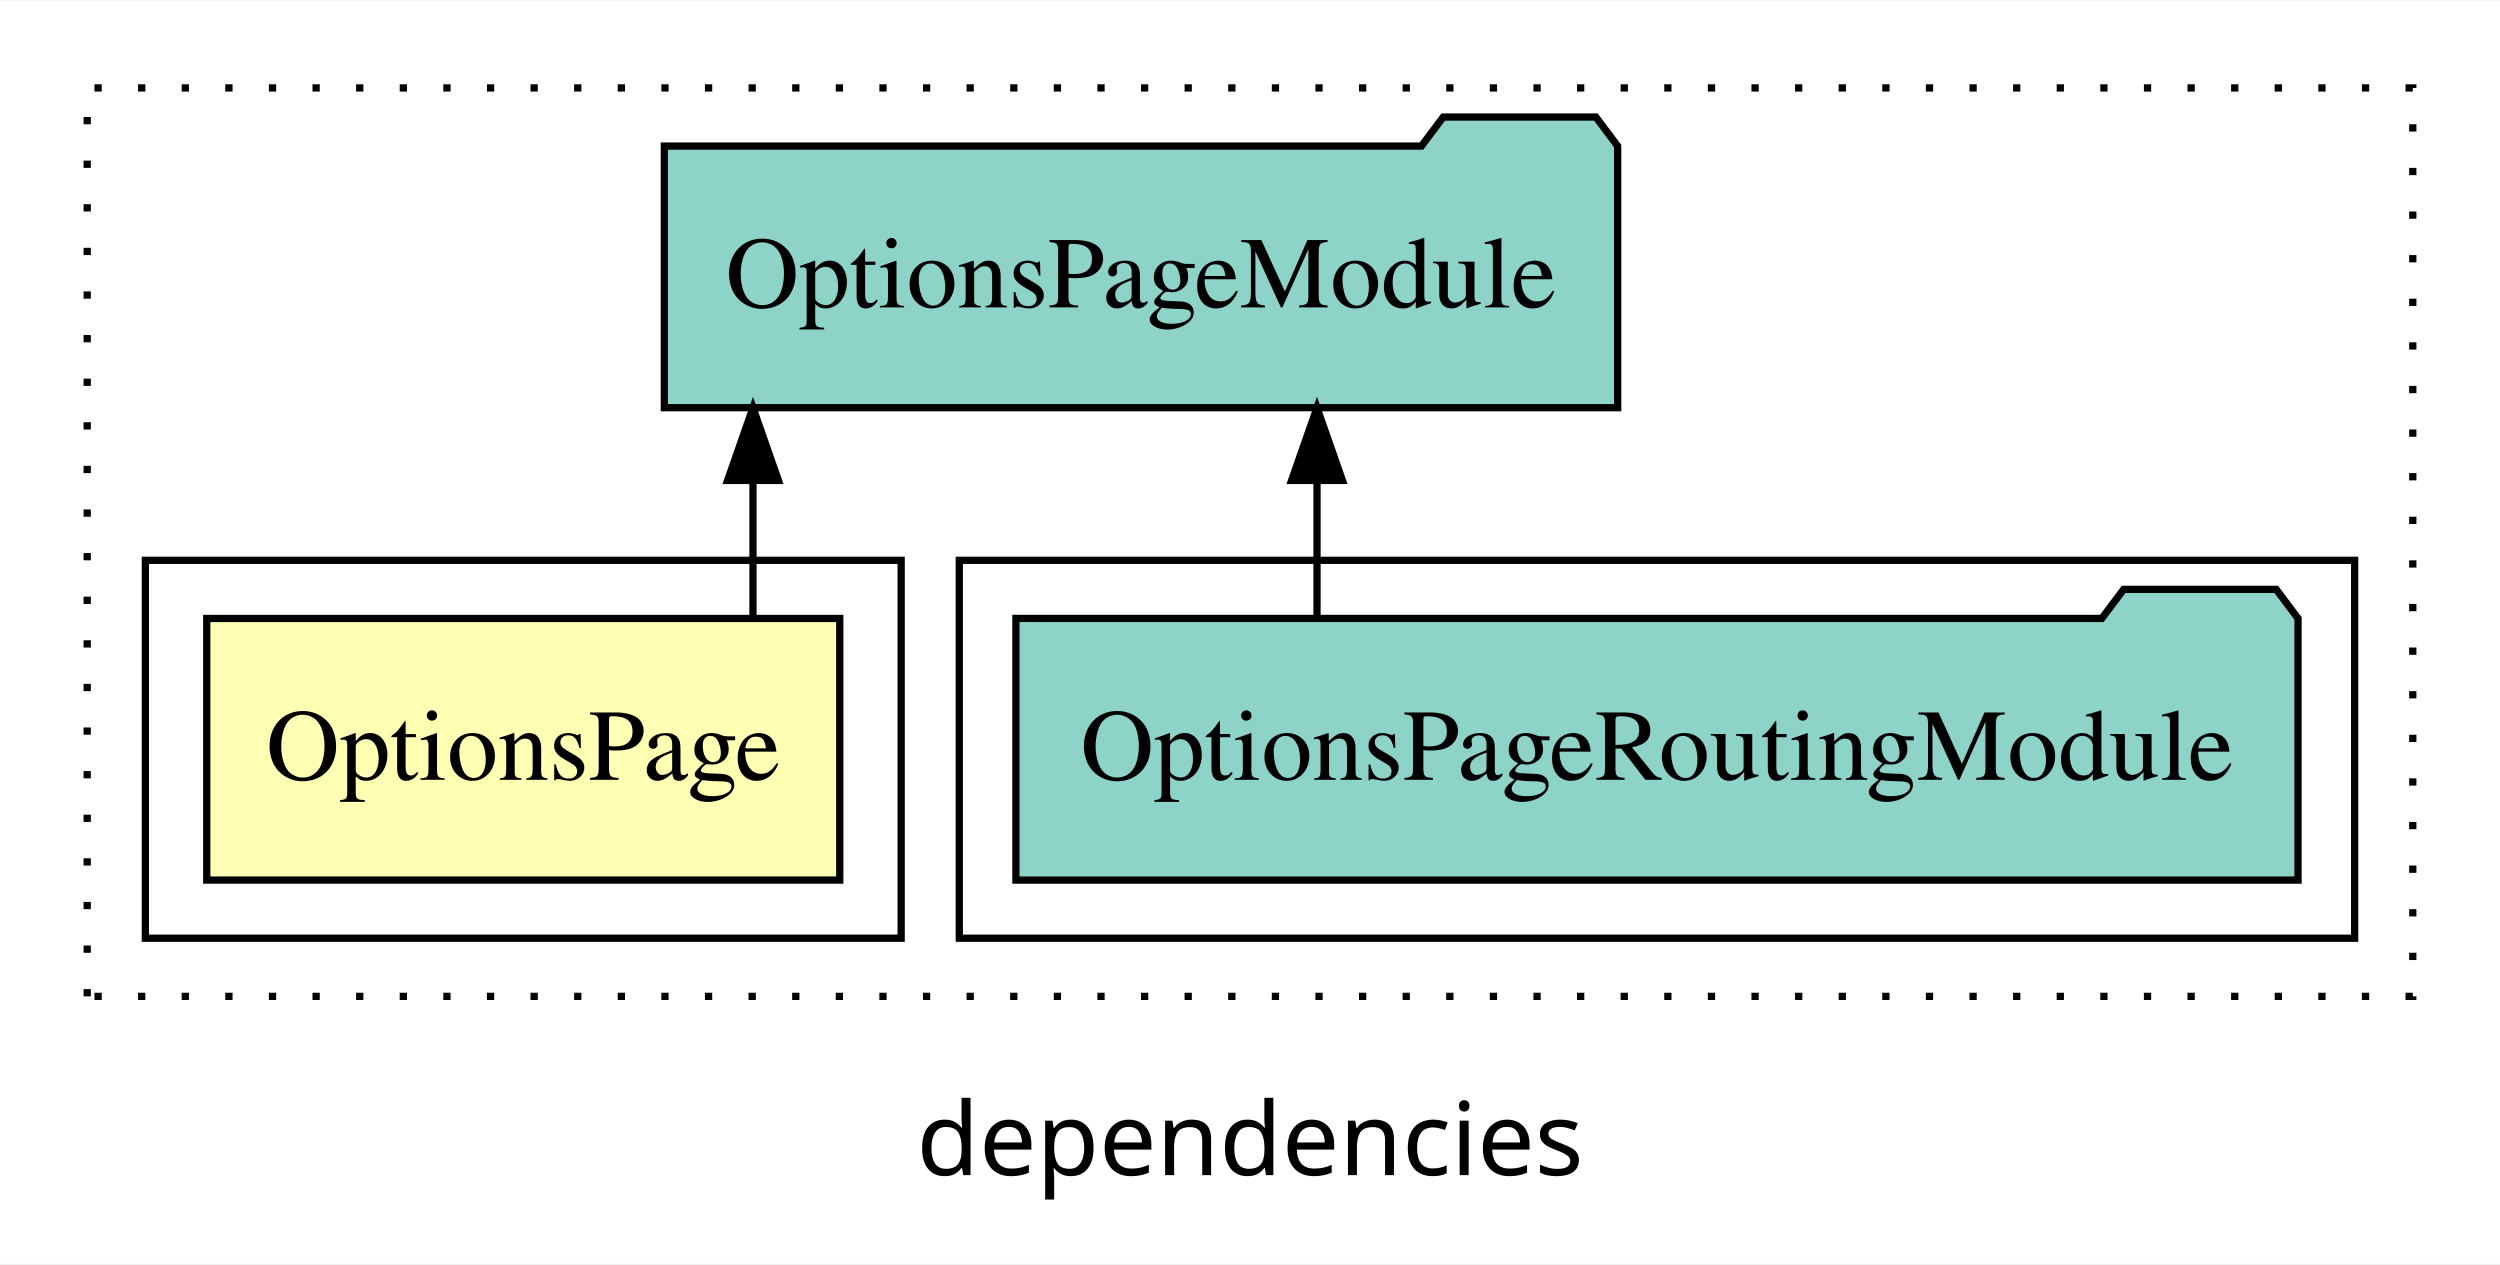
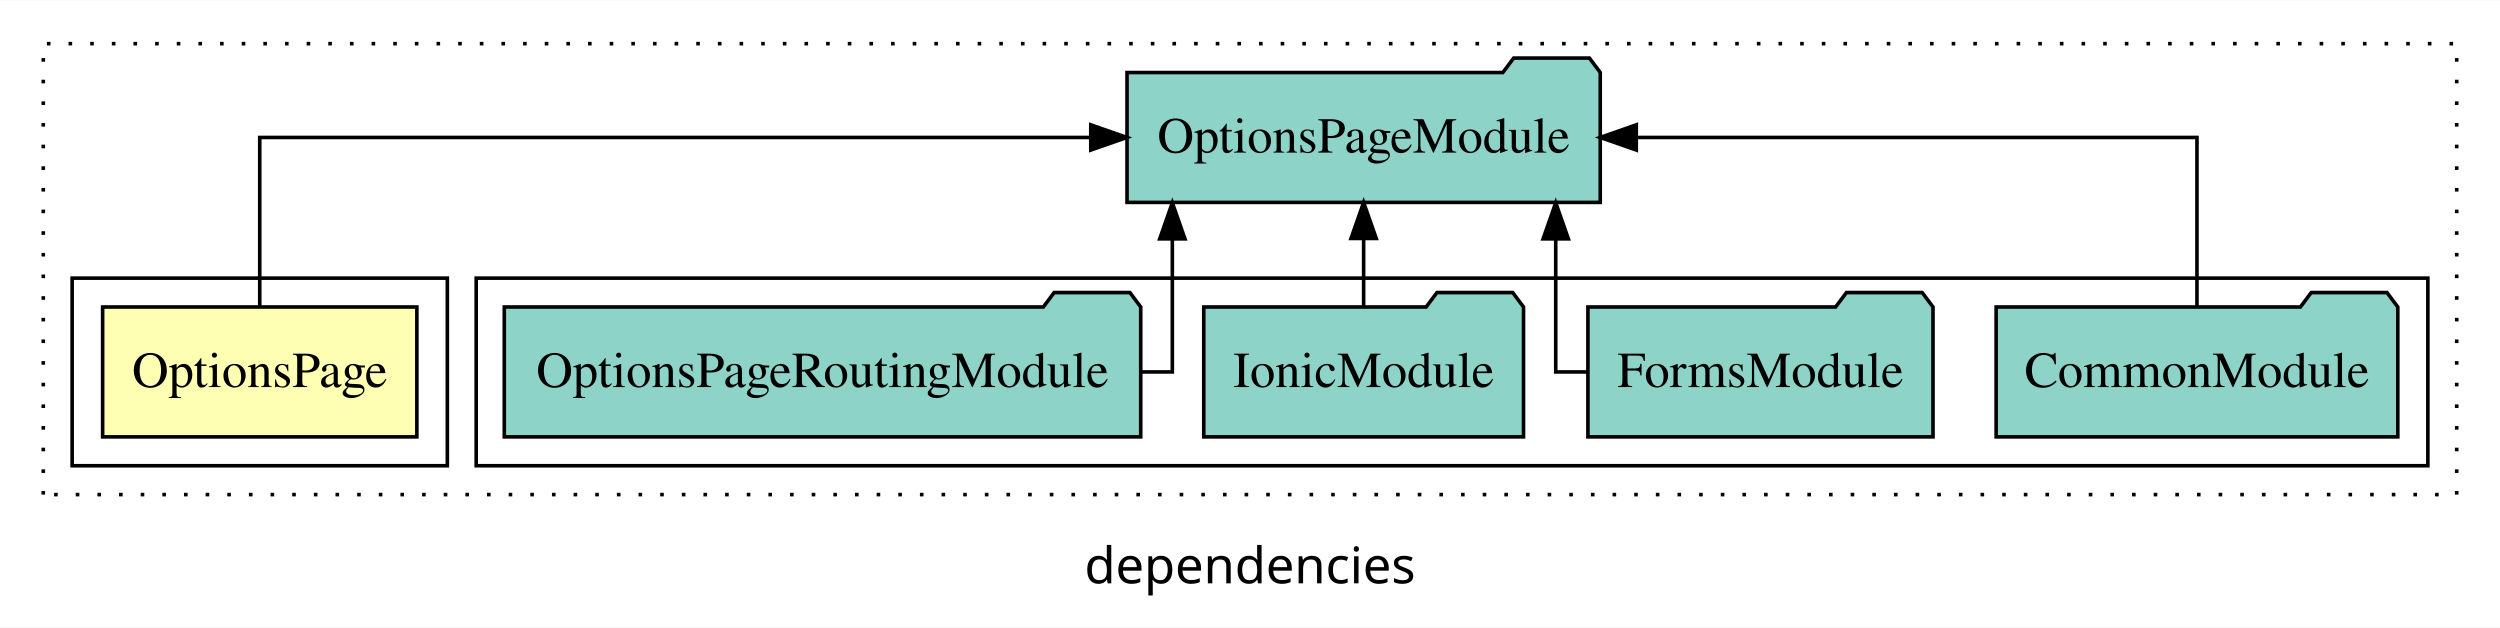
- <svg xmlns="http://www.w3.org/2000/svg" width="344pt" height="174pt" viewBox="0.00 0.00 344.00 173.80">
+ <svg xmlns="http://www.w3.org/2000/svg" width="693pt" height="174pt" viewBox="0.00 0.00 693.00 173.80">
  <g id="graph0" class="graph" transform="scale(1 1) rotate(0) translate(4 169.8)">
-     <polygon fill="white" stroke="transparent" points="-4,4 -4,-169.8 340,-169.8 340,4 -4,4" />
-     <text text-anchor="middle" x="168" y="-8.2" font-family="sans-serif" font-size="14.00">dependencies</text>
+     <polygon fill="white" stroke="transparent" points="-4,4 -4,-169.8 689,-169.8 689,4 -4,4" />
+     <text text-anchor="middle" x="342.5" y="-8.2" font-family="sans-serif" font-size="14.00">dependencies</text>
    <g id="clust1" class="cluster">
-       <polygon fill="none" stroke="black" stroke-dasharray="1,5" points="8,-32.8 8,-157.8 328,-157.8 328,-32.8 8,-32.8" />
+       <polygon fill="none" stroke="black" stroke-dasharray="1,5" points="8,-32.8 8,-157.8 677,-157.8 677,-32.8 8,-32.8" />
    </g>
    <g id="clust4" class="cluster">
-       <polygon fill="none" stroke="black" points="128,-40.8 128,-92.8 320,-92.8 320,-40.8 128,-40.8" />
+       <polygon fill="none" stroke="black" points="128,-40.8 128,-92.8 669,-92.8 669,-40.8 128,-40.8" />
    </g>
    <g id="clust2" class="cluster">
      <polygon fill="none" stroke="black" points="16,-40.8 16,-92.8 120,-92.8 120,-40.8 16,-40.8" />
    </g>
    <g id="node1" class="node">
      <polygon fill="#ffffb3" stroke="black" points="111.55,-84.8 24.45,-84.8 24.45,-48.8 111.55,-48.8 111.55,-84.8" />
      <text text-anchor="middle" x="68" y="-62.6" font-family="Times,serif" font-size="14.00">OptionsPage</text>
    </g>
    <g id="node2" class="node">
-       <polygon fill="#8dd3c7" stroke="black" points="218.59,-149.8 215.59,-153.8 194.59,-153.8 191.59,-149.8 87.41,-149.8 87.41,-113.8 218.59,-113.8 218.59,-149.8" />
-       <text text-anchor="middle" x="153" y="-127.6" font-family="Times,serif" font-size="14.00">OptionsPageModule</text>
+       <polygon fill="#8dd3c7" stroke="black" points="439.59,-149.8 436.59,-153.8 415.59,-153.8 412.59,-149.8 308.41,-149.8 308.41,-113.8 439.59,-113.8 439.59,-149.8" />
+       <text text-anchor="middle" x="374" y="-127.6" font-family="Times,serif" font-size="14.00">OptionsPageModule</text>
    </g>
    <g id="edge1" class="edge">
-       <path fill="none" stroke="black" d="M99.61,-84.91C99.61,-84.91 99.61,-103.79 99.61,-103.79" />
-       <polygon fill="black" stroke="black" points="96.11,-103.79 99.61,-113.79 103.11,-103.79 96.11,-103.79" />
+       <path fill="none" stroke="black" d="M68,-84.91C68,-104.14 68,-131.8 68,-131.8 68,-131.8 298.36,-131.8 298.36,-131.8" />
+       <polygon fill="black" stroke="black" points="298.36,-135.3 308.36,-131.8 298.36,-128.3 298.36,-135.3" />
    </g>
    <g id="node3" class="node">
+       <polygon fill="#8dd3c7" stroke="black" points="660.67,-84.8 657.67,-88.8 636.67,-88.8 633.67,-84.8 549.33,-84.8 549.33,-48.8 660.67,-48.8 660.67,-84.8" />
+       <text text-anchor="middle" x="605" y="-62.6" font-family="Times,serif" font-size="14.00">CommonModule</text>
+     </g>
+     <g id="edge2" class="edge">
+       <path fill="none" stroke="black" d="M605,-84.91C605,-104.14 605,-131.8 605,-131.8 605,-131.8 449.58,-131.8 449.58,-131.8" />
+       <polygon fill="black" stroke="black" points="449.58,-128.3 439.58,-131.8 449.58,-135.3 449.58,-128.3" />
+     </g>
+     <g id="node4" class="node">
+       <polygon fill="#8dd3c7" stroke="black" points="531.83,-84.8 528.83,-88.8 507.83,-88.8 504.83,-84.8 436.17,-84.8 436.17,-48.8 531.83,-48.8 531.83,-84.8" />
+       <text text-anchor="middle" x="484" y="-62.6" font-family="Times,serif" font-size="14.00">FormsModule</text>
+     </g>
+     <g id="edge3" class="edge">
+       <path fill="none" stroke="black" d="M436.11,-66.8C430.79,-66.8 427.25,-66.8 427.25,-66.8 427.25,-66.8 427.25,-103.69 427.25,-103.69" />
+       <polygon fill="black" stroke="black" points="423.75,-103.69 427.25,-113.69 430.75,-103.69 423.75,-103.69" />
+     </g>
+     <g id="node5" class="node">
+       <polygon fill="#8dd3c7" stroke="black" points="418.32,-84.8 415.32,-88.8 394.32,-88.8 391.32,-84.8 329.68,-84.8 329.68,-48.8 418.32,-48.8 418.32,-84.8" />
+       <text text-anchor="middle" x="374" y="-62.6" font-family="Times,serif" font-size="14.00">IonicModule</text>
+     </g>
+     <g id="edge4" class="edge">
+       <path fill="none" stroke="black" d="M374,-84.91C374,-84.91 374,-103.79 374,-103.79" />
+       <polygon fill="black" stroke="black" points="370.5,-103.79 374,-113.79 377.5,-103.79 370.5,-103.79" />
+     </g>
+     <g id="node6" class="node">
      <polygon fill="#8dd3c7" stroke="black" points="312.21,-84.8 309.21,-88.8 288.21,-88.8 285.21,-84.8 135.79,-84.8 135.79,-48.8 312.21,-48.8 312.21,-84.8" />
      <text text-anchor="middle" x="224" y="-62.6" font-family="Times,serif" font-size="14.00">OptionsPageRoutingModule</text>
    </g>
-     <g id="edge2" class="edge">
-       <path fill="none" stroke="black" d="M177.22,-84.91C177.22,-84.91 177.22,-103.79 177.22,-103.79" />
-       <polygon fill="black" stroke="black" points="173.72,-103.79 177.22,-113.79 180.72,-103.79 173.72,-103.79" />
+     <g id="edge5" class="edge">
+       <path fill="none" stroke="black" d="M312.37,-66.8C317.71,-66.8 320.97,-66.8 320.97,-66.8 320.97,-66.8 320.97,-103.69 320.97,-103.69" />
+       <polygon fill="black" stroke="black" points="317.47,-103.69 320.97,-113.69 324.47,-103.69 317.47,-103.69" />
    </g>
  </g>
</svg>
